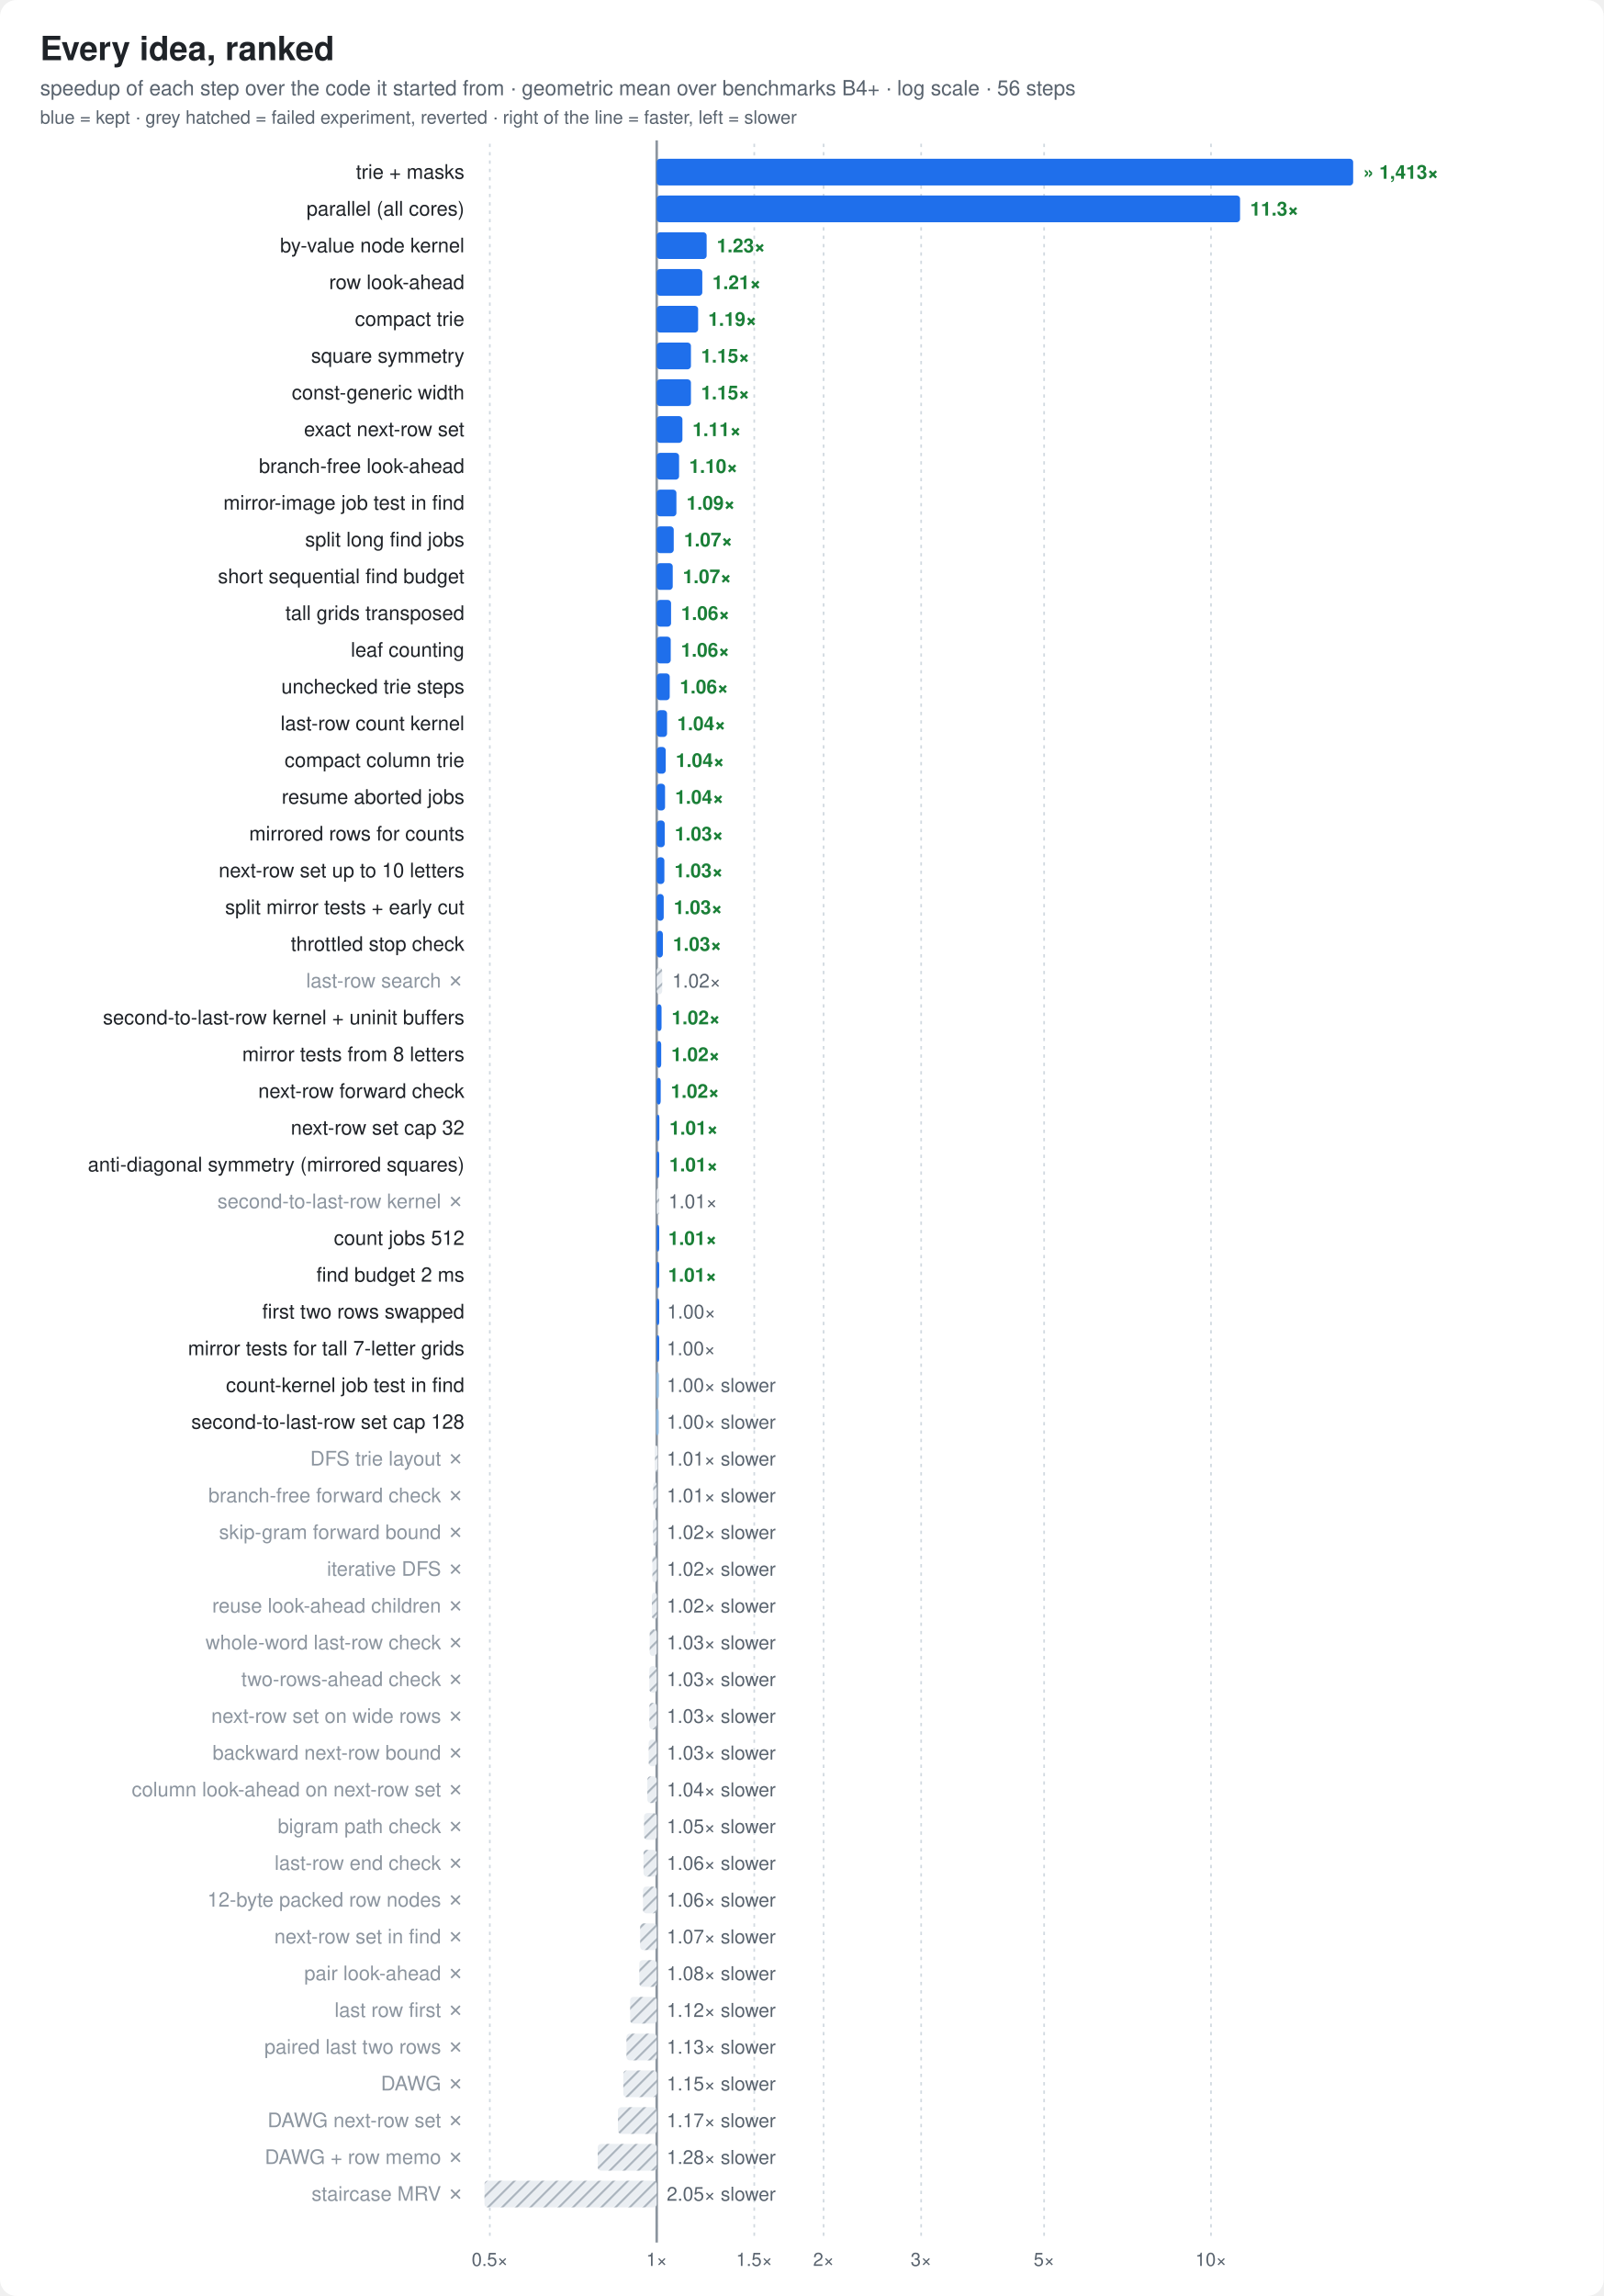
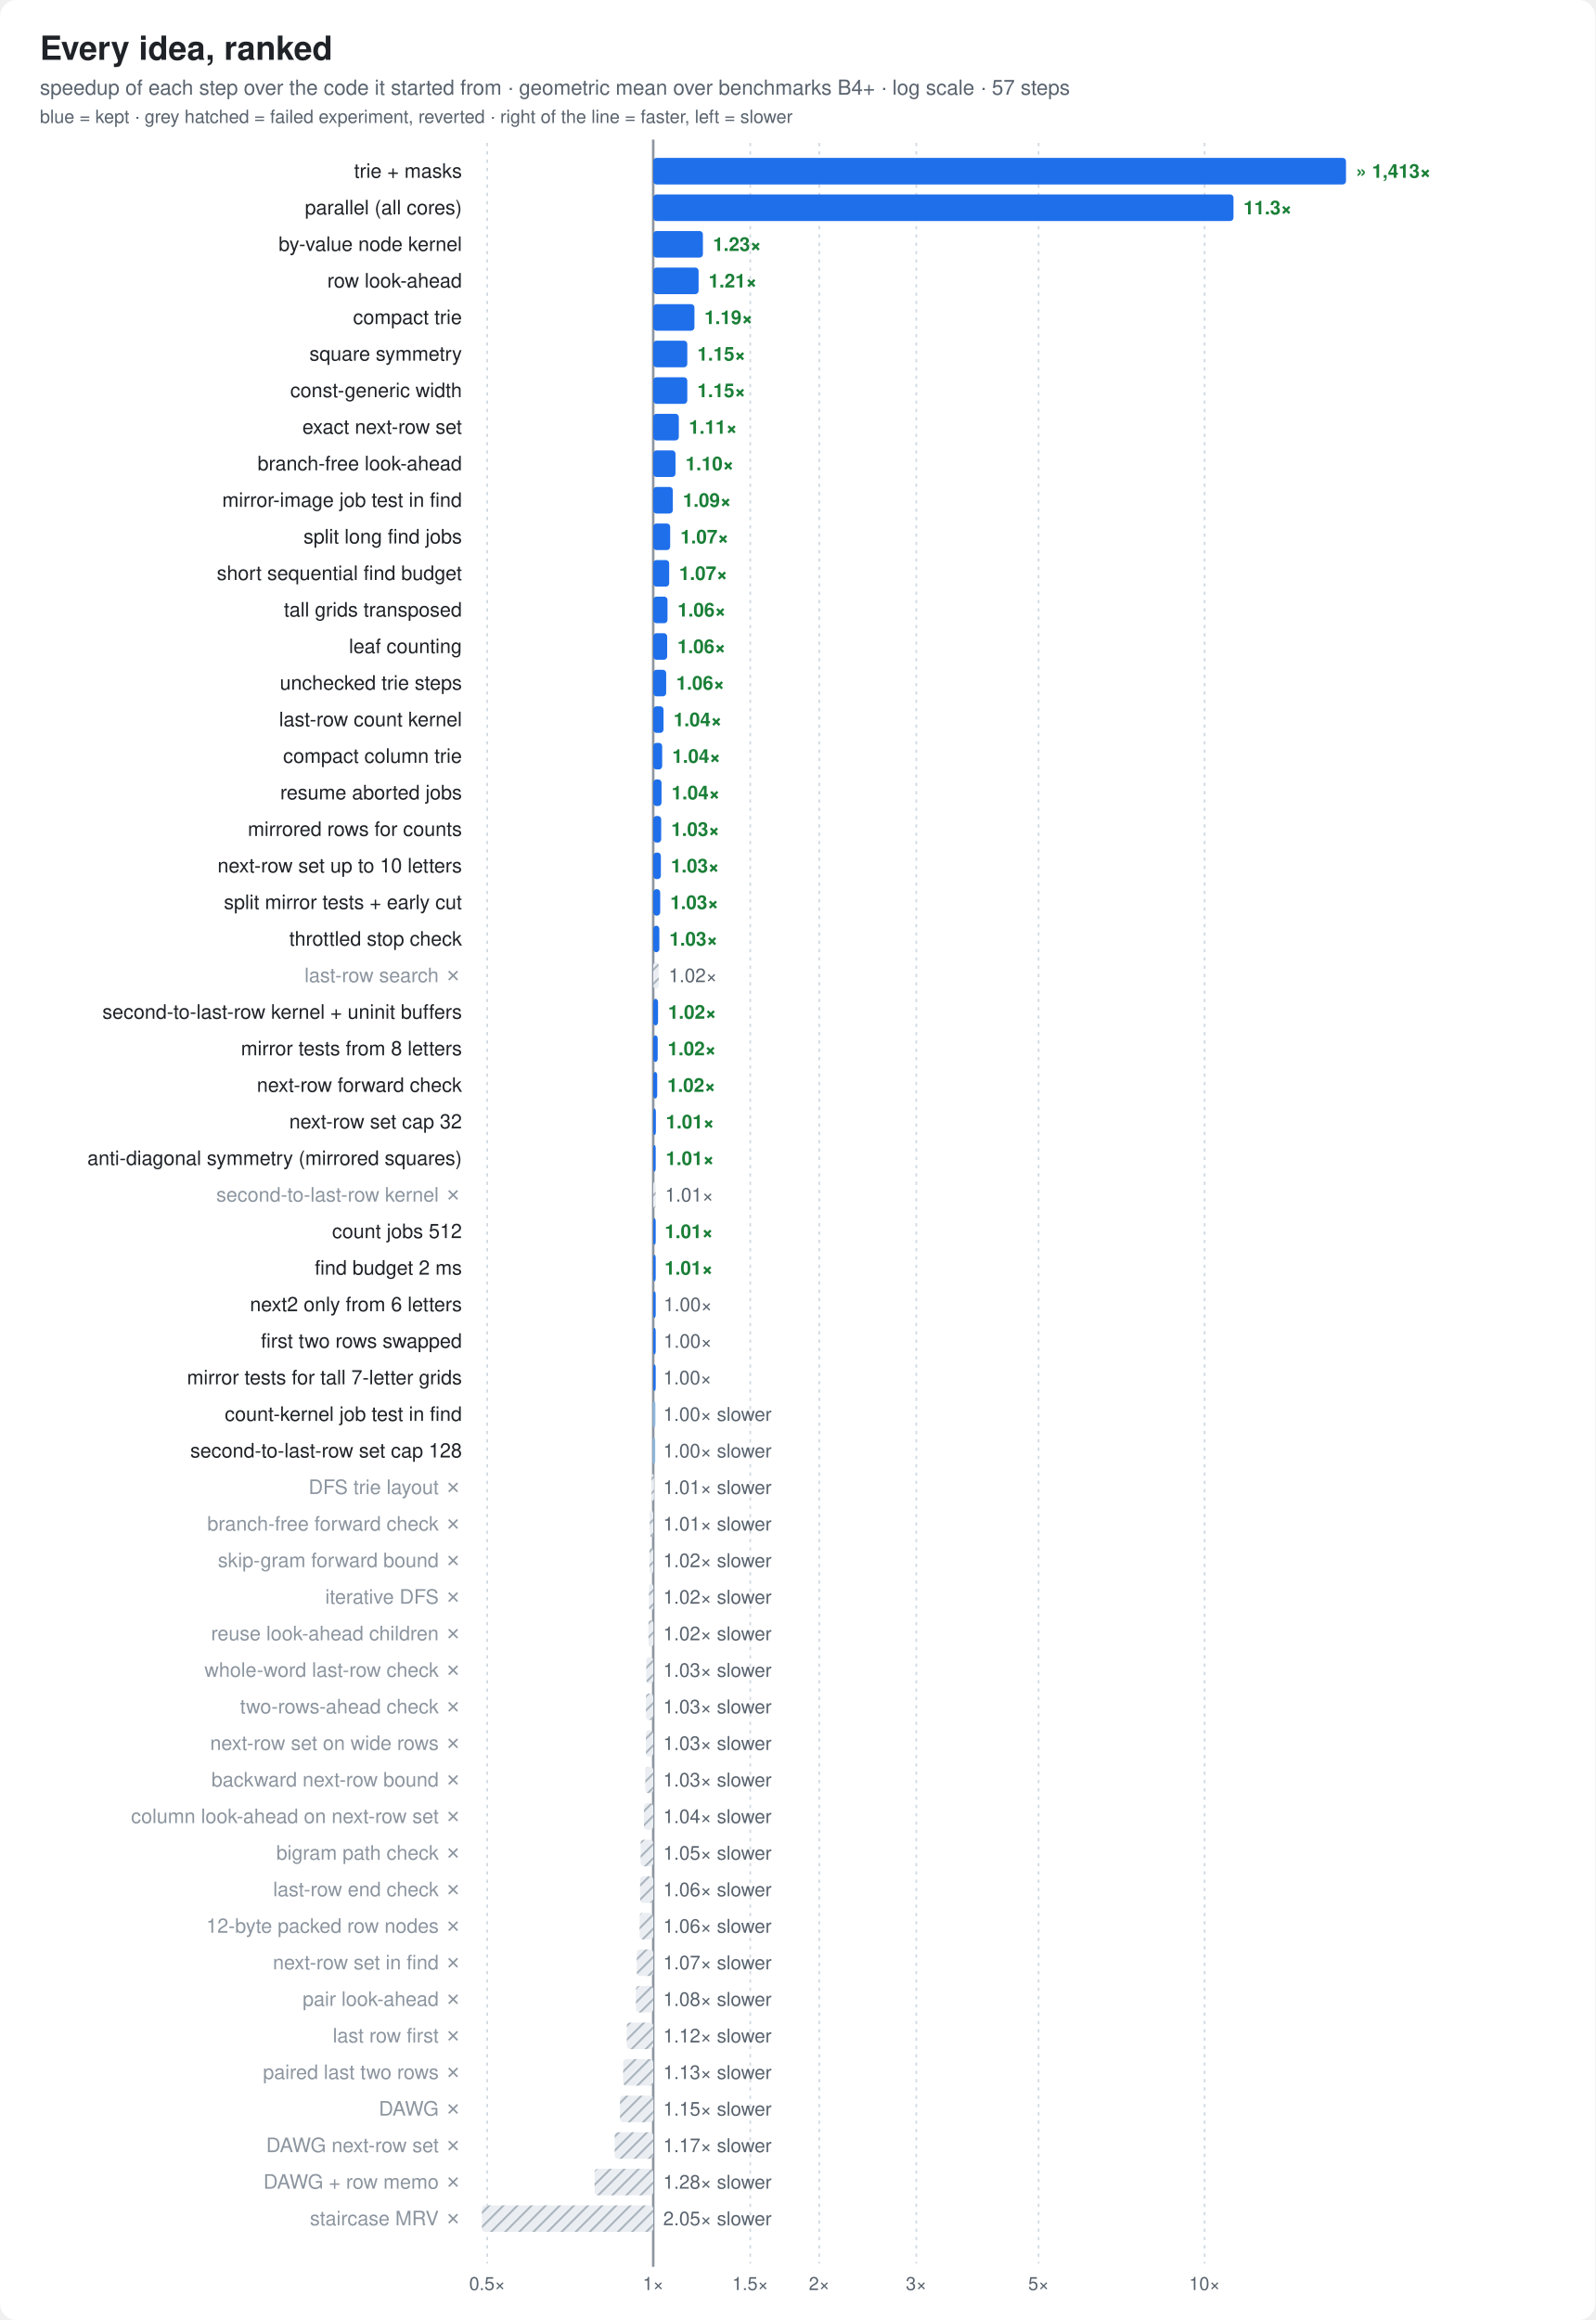
- <svg xmlns="http://www.w3.org/2000/svg" width="960" height="1374" viewBox="0 0 960 1374" font-family="ui-sans-serif,-apple-system,Segoe UI,Helvetica,Arial,sans-serif">
+ <svg xmlns="http://www.w3.org/2000/svg" width="960" height="1396" viewBox="0 0 960 1396" font-family="ui-sans-serif,-apple-system,Segoe UI,Helvetica,Arial,sans-serif">
  <style>
  .bg{fill:#ffffff} .t{fill:#1f2328} .m{fill:#59636e} .g{stroke:#d1d9e0}
  .bar{fill:#8fb8de} .best{fill:#1f6feb} .x{fill:#1a7f37;font-weight:600}
  .fail{fill:url(#hatch)} .hs{stroke:#afb8c1} .hb{fill:#eaeef2} .f{fill:#cf222e;font-weight:600}
  .ft{fill:#8c959f} .cur{fill:#1f6feb;font-weight:700}
  .ln{stroke:#1f6feb;fill:none} .lnf{fill:#1f6feb} .ctx{stroke:#afb8c1;fill:none} .ring{stroke:#ffffff}
  .fx{stroke:#8c959f;fill:none} .area{fill:#1f6feb;fill-opacity:.08} .tile{fill:#f6f8fa;stroke:#d1d9e0}
  .big{fill:#1f6feb;font-weight:800}
  .s2{stroke:#eb6834;fill:none} .s2f{fill:#eb6834} .s3{stroke:#1baf7a;fill:none} .s3f{fill:#1baf7a}
  @media (prefers-color-scheme: dark){
    .s2{stroke:#d95926} .s2f{fill:#d95926} .s3{stroke:#199e70} .s3f{fill:#199e70}
    .bg{fill:#0d1117} .t{fill:#e6edf3} .m{fill:#9198a1} .g{stroke:#30363d}
    .bar{fill:#2f5f8f} .best{fill:#4493f8} .x{fill:#3fb950}
    .hs{stroke:#484f58} .hb{fill:#21262d} .f{fill:#f85149} .ft{fill:#6e7681} .cur{fill:#4493f8}
    .ln{stroke:#4493f8} .lnf{fill:#4493f8} .ctx{stroke:#484f58} .ring{stroke:#0d1117}
    .fx{stroke:#6e7681} .area{fill:#4493f8;fill-opacity:.10} .tile{fill:#161b22;stroke:#30363d} .big{fill:#4493f8}
  }
</style>
  <defs>
    <pattern id="hatch" width="6" height="6" patternUnits="userSpaceOnUse" patternTransform="rotate(45)">
      <rect class="hb" width="6" height="6" />
      <line class="hs" x1="0" y1="0" x2="0" y2="6" stroke-width="2.5" />
    </pattern>
  </defs>
-   <rect class="bg" width="960" height="1374" rx="10" />
+   <rect class="bg" width="960" height="1396" rx="10" />
  <text class="t" x="24" y="36" font-size="20" font-weight="800">Every idea, ranked</text>
-   <text class="m" x="24" y="57" font-size="12.5">speedup of each step over the code it started from · geometric mean over benchmarks B4+ · log scale · 56 steps</text>
+   <text class="m" x="24" y="57" font-size="12.5">speedup of each step over the code it started from · geometric mean over benchmarks B4+ · log scale · 57 steps</text>
  <text class="m" x="24" y="74" font-size="11">blue = kept · grey hatched = failed experiment, reverted · right of the line = faster, left = slower</text>
-   <line class="g" x1="293.2" x2="293.2" y1="86" y2="1340" stroke-dasharray="2 3" />
-   <text class="m" x="293.2" y="1356" font-size="11" text-anchor="middle">0.5×</text>
-   <line class="g" x1="393.1" x2="393.1" y1="86" y2="1340" stroke-dasharray="2 3" />
-   <text class="m" x="393.1" y="1356" font-size="11" text-anchor="middle">1×</text>
-   <line class="g" x1="451.5" x2="451.5" y1="86" y2="1340" stroke-dasharray="2 3" />
-   <text class="m" x="451.5" y="1356" font-size="11" text-anchor="middle">1.5×</text>
-   <line class="g" x1="493.0" x2="493.0" y1="86" y2="1340" stroke-dasharray="2 3" />
-   <text class="m" x="493.0" y="1356" font-size="11" text-anchor="middle">2×</text>
-   <line class="g" x1="551.4" x2="551.4" y1="86" y2="1340" stroke-dasharray="2 3" />
-   <text class="m" x="551.4" y="1356" font-size="11" text-anchor="middle">3×</text>
-   <line class="g" x1="625.0" x2="625.0" y1="86" y2="1340" stroke-dasharray="2 3" />
-   <text class="m" x="625.0" y="1356" font-size="11" text-anchor="middle">5×</text>
-   <line class="g" x1="724.9" x2="724.9" y1="86" y2="1340" stroke-dasharray="2 3" />
-   <text class="m" x="724.9" y="1356" font-size="11" text-anchor="middle">10×</text>
-   <line class="fx" x1="393.1" x2="393.1" y1="84" y2="1342" stroke-width="1.5" />
+   <line class="g" x1="293.2" x2="293.2" y1="86" y2="1362" stroke-dasharray="2 3" />
+   <text class="m" x="293.2" y="1378" font-size="11" text-anchor="middle">0.5×</text>
+   <line class="g" x1="393.1" x2="393.1" y1="86" y2="1362" stroke-dasharray="2 3" />
+   <text class="m" x="393.1" y="1378" font-size="11" text-anchor="middle">1×</text>
+   <line class="g" x1="451.5" x2="451.5" y1="86" y2="1362" stroke-dasharray="2 3" />
+   <text class="m" x="451.5" y="1378" font-size="11" text-anchor="middle">1.5×</text>
+   <line class="g" x1="493.0" x2="493.0" y1="86" y2="1362" stroke-dasharray="2 3" />
+   <text class="m" x="493.0" y="1378" font-size="11" text-anchor="middle">2×</text>
+   <line class="g" x1="551.4" x2="551.4" y1="86" y2="1362" stroke-dasharray="2 3" />
+   <text class="m" x="551.4" y="1378" font-size="11" text-anchor="middle">3×</text>
+   <line class="g" x1="625.0" x2="625.0" y1="86" y2="1362" stroke-dasharray="2 3" />
+   <text class="m" x="625.0" y="1378" font-size="11" text-anchor="middle">5×</text>
+   <line class="g" x1="724.9" x2="724.9" y1="86" y2="1362" stroke-dasharray="2 3" />
+   <text class="m" x="724.9" y="1378" font-size="11" text-anchor="middle">10×</text>
+   <line class="fx" x1="393.1" x2="393.1" y1="84" y2="1364" stroke-width="1.5" />
  <rect class="best" x="393.1" y="95" width="416.9" height="16" rx="2" />
  <text class="t" x="278" y="107.0" font-size="12" text-anchor="end">trie + masks</text>
  <text class="x" x="816.0" y="107.0" font-size="11.5" text-anchor="start">» 1,413×</text>
  <rect class="best" x="393.1" y="117" width="349.2" height="16" rx="2" />
  <text class="t" x="278" y="129.0" font-size="12" text-anchor="end">parallel (all cores)</text>
  <text class="x" x="748.3" y="129.0" font-size="11.5" text-anchor="start">11.3×</text>
  <rect class="best" x="393.1" y="139" width="29.9" height="16" rx="2" />
  <text class="t" x="278" y="151.0" font-size="12" text-anchor="end">by-value node kernel</text>
  <text class="x" x="429.0" y="151.0" font-size="11.5" text-anchor="start">1.23×</text>
  <rect class="best" x="393.1" y="161" width="27.3" height="16" rx="2" />
  <text class="t" x="278" y="173.0" font-size="12" text-anchor="end">row look-ahead</text>
  <text class="x" x="426.4" y="173.0" font-size="11.5" text-anchor="start">1.21×</text>
  <rect class="best" x="393.1" y="183" width="24.8" height="16" rx="2" />
  <text class="t" x="278" y="195.0" font-size="12" text-anchor="end">compact trie</text>
  <text class="x" x="423.9" y="195.0" font-size="11.5" text-anchor="start">1.19×</text>
  <rect class="best" x="393.1" y="205" width="20.5" height="16" rx="2" />
  <text class="t" x="278" y="217.0" font-size="12" text-anchor="end">square symmetry</text>
  <text class="x" x="419.6" y="217.0" font-size="11.5" text-anchor="start">1.15×</text>
  <rect class="best" x="393.1" y="227" width="20.5" height="16" rx="2" />
  <text class="t" x="278" y="239.0" font-size="12" text-anchor="end">const-generic width</text>
  <text class="x" x="419.6" y="239.0" font-size="11.5" text-anchor="start">1.15×</text>
  <rect class="best" x="393.1" y="249" width="15.4" height="16" rx="2" />
  <text class="t" x="278" y="261.0" font-size="12" text-anchor="end">exact next-row set</text>
  <text class="x" x="414.5" y="261.0" font-size="11.5" text-anchor="start">1.11×</text>
  <rect class="best" x="393.1" y="271" width="13.4" height="16" rx="2" />
  <text class="t" x="278" y="283.0" font-size="12" text-anchor="end">branch-free look-ahead</text>
  <text class="x" x="412.5" y="283.0" font-size="11.5" text-anchor="start">1.10×</text>
  <rect class="best" x="393.1" y="293" width="11.8" height="16" rx="2" />
  <text class="t" x="278" y="305.0" font-size="12" text-anchor="end">mirror-image job test in find</text>
  <text class="x" x="410.9" y="305.0" font-size="11.5" text-anchor="start">1.09×</text>
  <rect class="best" x="393.1" y="315" width="10.2" height="16" rx="2" />
  <text class="t" x="278" y="327.0" font-size="12" text-anchor="end">split long find jobs</text>
  <text class="x" x="409.4" y="327.0" font-size="11.5" text-anchor="start">1.07×</text>
  <rect class="best" x="393.1" y="337" width="9.6" height="16" rx="2" />
  <text class="t" x="278" y="349.0" font-size="12" text-anchor="end">short sequential find budget</text>
  <text class="x" x="408.7" y="349.0" font-size="11.5" text-anchor="start">1.07×</text>
  <rect class="best" x="393.1" y="359" width="8.6" height="16" rx="2" />
  <text class="t" x="278" y="371.0" font-size="12" text-anchor="end">tall grids transposed</text>
  <text class="x" x="407.7" y="371.0" font-size="11.5" text-anchor="start">1.06×</text>
  <rect class="best" x="393.1" y="381" width="8.4" height="16" rx="2" />
  <text class="t" x="278" y="393.0" font-size="12" text-anchor="end">leaf counting</text>
  <text class="x" x="407.6" y="393.0" font-size="11.5" text-anchor="start">1.06×</text>
  <rect class="best" x="393.1" y="403" width="7.8" height="16" rx="2" />
  <text class="t" x="278" y="415.0" font-size="12" text-anchor="end">unchecked trie steps</text>
  <text class="x" x="406.9" y="415.0" font-size="11.5" text-anchor="start">1.06×</text>
  <rect class="best" x="393.1" y="425" width="6.2" height="16" rx="2" />
  <text class="t" x="278" y="437.0" font-size="12" text-anchor="end">last-row count kernel</text>
  <text class="x" x="405.3" y="437.0" font-size="11.5" text-anchor="start">1.04×</text>
  <rect class="best" x="393.1" y="447" width="5.4" height="16" rx="2" />
  <text class="t" x="278" y="459.0" font-size="12" text-anchor="end">compact column trie</text>
  <text class="x" x="404.5" y="459.0" font-size="11.5" text-anchor="start">1.04×</text>
  <rect class="best" x="393.1" y="469" width="5.0" height="16" rx="2" />
  <text class="t" x="278" y="481.0" font-size="12" text-anchor="end">resume aborted jobs</text>
  <text class="x" x="404.1" y="481.0" font-size="11.5" text-anchor="start">1.04×</text>
  <rect class="best" x="393.1" y="491" width="4.8" height="16" rx="2" />
  <text class="t" x="278" y="503.0" font-size="12" text-anchor="end">mirrored rows for counts</text>
  <text class="x" x="403.9" y="503.0" font-size="11.5" text-anchor="start">1.03×</text>
  <rect class="best" x="393.1" y="513" width="4.6" height="16" rx="2" />
  <text class="t" x="278" y="525.0" font-size="12" text-anchor="end">next-row set up to 10 letters</text>
  <text class="x" x="403.7" y="525.0" font-size="11.5" text-anchor="start">1.03×</text>
  <rect class="best" x="393.1" y="535" width="4.2" height="16" rx="2" />
  <text class="t" x="278" y="547.0" font-size="12" text-anchor="end">split mirror tests + early cut</text>
  <text class="x" x="403.3" y="547.0" font-size="11.5" text-anchor="start">1.03×</text>
  <rect class="best" x="393.1" y="557" width="3.7" height="16" rx="2" />
  <text class="t" x="278" y="569.0" font-size="12" text-anchor="end">throttled stop check</text>
  <text class="x" x="402.8" y="569.0" font-size="11.5" text-anchor="start">1.03×</text>
  <rect class="fail" x="393.1" y="579" width="3.3" height="16" rx="2" />
  <text class="ft" x="278" y="591.0" font-size="12" text-anchor="end">last-row search ✗</text>
  <text class="m" x="402.4" y="591.0" font-size="11.5" text-anchor="start">1.02×</text>
  <rect class="best" x="393.1" y="601" width="2.9" height="16" rx="2" />
  <text class="t" x="278" y="613.0" font-size="12" text-anchor="end">second-to-last-row kernel + uninit buffers</text>
  <text class="x" x="402.0" y="613.0" font-size="11.5" text-anchor="start">1.02×</text>
  <rect class="best" x="393.1" y="623" width="2.7" height="16" rx="2" />
  <text class="t" x="278" y="635.0" font-size="12" text-anchor="end">mirror tests from 8 letters</text>
  <text class="x" x="401.8" y="635.0" font-size="11.5" text-anchor="start">1.02×</text>
  <rect class="best" x="393.1" y="645" width="2.4" height="16" rx="2" />
  <text class="t" x="278" y="657.0" font-size="12" text-anchor="end">next-row forward check</text>
  <text class="x" x="401.5" y="657.0" font-size="11.5" text-anchor="start">1.02×</text>
  <rect class="best" x="393.1" y="667" width="1.6" height="16" rx="2" />
  <text class="t" x="278" y="679.0" font-size="12" text-anchor="end">next-row set cap 32</text>
  <text class="x" x="400.7" y="679.0" font-size="11.5" text-anchor="start">1.01×</text>
  <rect class="best" x="393.1" y="689" width="1.5" height="16" rx="2" />
  <text class="t" x="278" y="701.0" font-size="12" text-anchor="end">anti-diagonal symmetry (mirrored squares)</text>
  <text class="x" x="400.6" y="701.0" font-size="11.5" text-anchor="start">1.01×</text>
  <rect class="fail" x="393.1" y="711" width="1.5" height="16" rx="2" />
  <text class="ft" x="278" y="723.0" font-size="12" text-anchor="end">second-to-last-row kernel ✗</text>
  <text class="m" x="400.2" y="723.0" font-size="11.5" text-anchor="start">1.01×</text>
  <rect class="best" x="393.1" y="733" width="1.5" height="16" rx="2" />
  <text class="t" x="278" y="745.0" font-size="12" text-anchor="end">count jobs 512</text>
  <text class="x" x="400.0" y="745.0" font-size="11.5" text-anchor="start">1.01×</text>
  <rect class="best" x="393.1" y="755" width="1.5" height="16" rx="2" />
  <text class="t" x="278" y="767.0" font-size="12" text-anchor="end">find budget 2 ms</text>
  <text class="x" x="399.9" y="767.0" font-size="11.5" text-anchor="start">1.01×</text>
  <rect class="best" x="393.1" y="777" width="1.5" height="16" rx="2" />
-   <text class="t" x="278" y="789.0" font-size="12" text-anchor="end">first two rows swapped</text>
-   <text class="m" x="399.3" y="789.0" font-size="11.5" text-anchor="start">1.00×</text>
+   <text class="t" x="278" y="789.0" font-size="12" text-anchor="end">next2 only from 6 letters</text>
+   <text class="m" x="399.4" y="789.0" font-size="11.5" text-anchor="start">1.00×</text>
  <rect class="best" x="393.1" y="799" width="1.5" height="16" rx="2" />
-   <text class="t" x="278" y="811.0" font-size="12" text-anchor="end">mirror tests for tall 7-letter grids</text>
-   <text class="m" x="399.1" y="811.0" font-size="11.5" text-anchor="start">1.00×</text>
-   <rect class="bar" x="392.9" y="821" width="1.5" height="16" rx="2" />
-   <text class="t" x="278" y="833.0" font-size="12" text-anchor="end">count-kernel job test in find</text>
-   <text class="m" x="399.1" y="833.0" font-size="11.5" text-anchor="start">1.00× slower</text>
-   <rect class="bar" x="392.8" y="843" width="1.5" height="16" rx="2" />
-   <text class="t" x="278" y="855.0" font-size="12" text-anchor="end">second-to-last-row set cap 128</text>
+   <text class="t" x="278" y="811.0" font-size="12" text-anchor="end">first two rows swapped</text>
+   <text class="m" x="399.3" y="811.0" font-size="11.5" text-anchor="start">1.00×</text>
+   <rect class="best" x="393.1" y="821" width="1.5" height="16" rx="2" />
+   <text class="t" x="278" y="833.0" font-size="12" text-anchor="end">mirror tests for tall 7-letter grids</text>
+   <text class="m" x="399.1" y="833.0" font-size="11.5" text-anchor="start">1.00×</text>
+   <rect class="bar" x="392.9" y="843" width="1.5" height="16" rx="2" />
+   <text class="t" x="278" y="855.0" font-size="12" text-anchor="end">count-kernel job test in find</text>
  <text class="m" x="399.1" y="855.0" font-size="11.5" text-anchor="start">1.00× slower</text>
-   <rect class="fail" x="392.1" y="865" width="1.5" height="16" rx="2" />
-   <text class="ft" x="278" y="877.0" font-size="12" text-anchor="end">DFS trie layout ✗</text>
-   <text class="m" x="399.1" y="877.0" font-size="11.5" text-anchor="start">1.01× slower</text>
-   <rect class="fail" x="391.0" y="887" width="2.1" height="16" rx="2" />
-   <text class="ft" x="278" y="899.0" font-size="12" text-anchor="end">branch-free forward check ✗</text>
+   <rect class="bar" x="392.8" y="865" width="1.5" height="16" rx="2" />
+   <text class="t" x="278" y="877.0" font-size="12" text-anchor="end">second-to-last-row set cap 128</text>
+   <text class="m" x="399.1" y="877.0" font-size="11.5" text-anchor="start">1.00× slower</text>
+   <rect class="fail" x="392.1" y="887" width="1.5" height="16" rx="2" />
+   <text class="ft" x="278" y="899.0" font-size="12" text-anchor="end">DFS trie layout ✗</text>
  <text class="m" x="399.1" y="899.0" font-size="11.5" text-anchor="start">1.01× slower</text>
-   <rect class="fail" x="390.8" y="909" width="2.3" height="16" rx="2" />
-   <text class="ft" x="278" y="921.0" font-size="12" text-anchor="end">skip-gram forward bound ✗</text>
-   <text class="m" x="399.1" y="921.0" font-size="11.5" text-anchor="start">1.02× slower</text>
-   <rect class="fail" x="390.5" y="931" width="2.7" height="16" rx="2" />
-   <text class="ft" x="278" y="943.0" font-size="12" text-anchor="end">iterative DFS ✗</text>
+   <rect class="fail" x="391.0" y="909" width="2.1" height="16" rx="2" />
+   <text class="ft" x="278" y="921.0" font-size="12" text-anchor="end">branch-free forward check ✗</text>
+   <text class="m" x="399.1" y="921.0" font-size="11.5" text-anchor="start">1.01× slower</text>
+   <rect class="fail" x="390.8" y="931" width="2.3" height="16" rx="2" />
+   <text class="ft" x="278" y="943.0" font-size="12" text-anchor="end">skip-gram forward bound ✗</text>
  <text class="m" x="399.1" y="943.0" font-size="11.5" text-anchor="start">1.02× slower</text>
-   <rect class="fail" x="390.2" y="953" width="3.0" height="16" rx="2" />
-   <text class="ft" x="278" y="965.0" font-size="12" text-anchor="end">reuse look-ahead children ✗</text>
+   <rect class="fail" x="390.5" y="953" width="2.7" height="16" rx="2" />
+   <text class="ft" x="278" y="965.0" font-size="12" text-anchor="end">iterative DFS ✗</text>
  <text class="m" x="399.1" y="965.0" font-size="11.5" text-anchor="start">1.02× slower</text>
-   <rect class="fail" x="388.9" y="975" width="4.2" height="16" rx="2" />
-   <text class="ft" x="278" y="987.0" font-size="12" text-anchor="end">whole-word last-row check ✗</text>
-   <text class="m" x="399.1" y="987.0" font-size="11.5" text-anchor="start">1.03× slower</text>
-   <rect class="fail" x="388.7" y="997" width="4.4" height="16" rx="2" />
-   <text class="ft" x="278" y="1009.0" font-size="12" text-anchor="end">two-rows-ahead check ✗</text>
+   <rect class="fail" x="390.2" y="975" width="3.0" height="16" rx="2" />
+   <text class="ft" x="278" y="987.0" font-size="12" text-anchor="end">reuse look-ahead children ✗</text>
+   <text class="m" x="399.1" y="987.0" font-size="11.5" text-anchor="start">1.02× slower</text>
+   <rect class="fail" x="388.9" y="997" width="4.2" height="16" rx="2" />
+   <text class="ft" x="278" y="1009.0" font-size="12" text-anchor="end">whole-word last-row check ✗</text>
  <text class="m" x="399.1" y="1009.0" font-size="11.5" text-anchor="start">1.03× slower</text>
  <rect class="fail" x="388.7" y="1019" width="4.4" height="16" rx="2" />
-   <text class="ft" x="278" y="1031.0" font-size="12" text-anchor="end">next-row set on wide rows ✗</text>
+   <text class="ft" x="278" y="1031.0" font-size="12" text-anchor="end">two-rows-ahead check ✗</text>
  <text class="m" x="399.1" y="1031.0" font-size="11.5" text-anchor="start">1.03× slower</text>
-   <rect class="fail" x="388.3" y="1041" width="4.8" height="16" rx="2" />
-   <text class="ft" x="278" y="1053.0" font-size="12" text-anchor="end">backward next-row bound ✗</text>
+   <rect class="fail" x="388.7" y="1041" width="4.4" height="16" rx="2" />
+   <text class="ft" x="278" y="1053.0" font-size="12" text-anchor="end">next-row set on wide rows ✗</text>
  <text class="m" x="399.1" y="1053.0" font-size="11.5" text-anchor="start">1.03× slower</text>
-   <rect class="fail" x="387.5" y="1063" width="5.6" height="16" rx="2" />
-   <text class="ft" x="278" y="1075.0" font-size="12" text-anchor="end">column look-ahead on next-row set ✗</text>
-   <text class="m" x="399.1" y="1075.0" font-size="11.5" text-anchor="start">1.04× slower</text>
-   <rect class="fail" x="385.5" y="1085" width="7.6" height="16" rx="2" />
-   <text class="ft" x="278" y="1097.0" font-size="12" text-anchor="end">bigram path check ✗</text>
-   <text class="m" x="399.1" y="1097.0" font-size="11.5" text-anchor="start">1.05× slower</text>
-   <rect class="fail" x="385.2" y="1107" width="7.9" height="16" rx="2" />
-   <text class="ft" x="278" y="1119.0" font-size="12" text-anchor="end">last-row end check ✗</text>
-   <text class="m" x="399.1" y="1119.0" font-size="11.5" text-anchor="start">1.06× slower</text>
-   <rect class="fail" x="384.9" y="1129" width="8.2" height="16" rx="2" />
-   <text class="ft" x="278" y="1141.0" font-size="12" text-anchor="end">12-byte packed row nodes ✗</text>
+   <rect class="fail" x="388.3" y="1063" width="4.8" height="16" rx="2" />
+   <text class="ft" x="278" y="1075.0" font-size="12" text-anchor="end">backward next-row bound ✗</text>
+   <text class="m" x="399.1" y="1075.0" font-size="11.5" text-anchor="start">1.03× slower</text>
+   <rect class="fail" x="387.5" y="1085" width="5.6" height="16" rx="2" />
+   <text class="ft" x="278" y="1097.0" font-size="12" text-anchor="end">column look-ahead on next-row set ✗</text>
+   <text class="m" x="399.1" y="1097.0" font-size="11.5" text-anchor="start">1.04× slower</text>
+   <rect class="fail" x="385.5" y="1107" width="7.6" height="16" rx="2" />
+   <text class="ft" x="278" y="1119.0" font-size="12" text-anchor="end">bigram path check ✗</text>
+   <text class="m" x="399.1" y="1119.0" font-size="11.5" text-anchor="start">1.05× slower</text>
+   <rect class="fail" x="385.2" y="1129" width="7.9" height="16" rx="2" />
+   <text class="ft" x="278" y="1141.0" font-size="12" text-anchor="end">last-row end check ✗</text>
  <text class="m" x="399.1" y="1141.0" font-size="11.5" text-anchor="start">1.06× slower</text>
-   <rect class="fail" x="383.2" y="1151" width="9.9" height="16" rx="2" />
-   <text class="ft" x="278" y="1163.0" font-size="12" text-anchor="end">next-row set in find ✗</text>
-   <text class="m" x="399.1" y="1163.0" font-size="11.5" text-anchor="start">1.07× slower</text>
-   <rect class="fail" x="382.7" y="1173" width="10.4" height="16" rx="2" />
-   <text class="ft" x="278" y="1185.0" font-size="12" text-anchor="end">pair look-ahead ✗</text>
-   <text class="m" x="399.1" y="1185.0" font-size="11.5" text-anchor="start">1.08× slower</text>
-   <rect class="fail" x="377.2" y="1195" width="15.9" height="16" rx="2" />
-   <text class="ft" x="278" y="1207.0" font-size="12" text-anchor="end">last row first ✗</text>
-   <text class="m" x="399.1" y="1207.0" font-size="11.5" text-anchor="start">1.12× slower</text>
-   <rect class="fail" x="375.0" y="1217" width="18.1" height="16" rx="2" />
-   <text class="ft" x="278" y="1229.0" font-size="12" text-anchor="end">paired last two rows ✗</text>
-   <text class="m" x="399.1" y="1229.0" font-size="11.5" text-anchor="start">1.13× slower</text>
-   <rect class="fail" x="373.1" y="1239" width="20.1" height="16" rx="2" />
-   <text class="ft" x="278" y="1251.0" font-size="12" text-anchor="end">DAWG ✗</text>
-   <text class="m" x="399.1" y="1251.0" font-size="11.5" text-anchor="start">1.15× slower</text>
-   <rect class="fail" x="369.9" y="1261" width="23.2" height="16" rx="2" />
-   <text class="ft" x="278" y="1273.0" font-size="12" text-anchor="end">DAWG next-row set ✗</text>
-   <text class="m" x="399.1" y="1273.0" font-size="11.5" text-anchor="start">1.17× slower</text>
-   <rect class="fail" x="357.8" y="1283" width="35.3" height="16" rx="2" />
-   <text class="ft" x="278" y="1295.0" font-size="12" text-anchor="end">DAWG + row memo ✗</text>
-   <text class="m" x="399.1" y="1295.0" font-size="11.5" text-anchor="start">1.28× slower</text>
-   <rect class="fail" x="290.0" y="1305" width="103.1" height="16" rx="2" />
-   <text class="ft" x="278" y="1317.0" font-size="12" text-anchor="end">staircase MRV ✗</text>
-   <text class="m" x="399.1" y="1317.0" font-size="11.5" text-anchor="start">2.05× slower</text>
+   <rect class="fail" x="384.9" y="1151" width="8.2" height="16" rx="2" />
+   <text class="ft" x="278" y="1163.0" font-size="12" text-anchor="end">12-byte packed row nodes ✗</text>
+   <text class="m" x="399.1" y="1163.0" font-size="11.5" text-anchor="start">1.06× slower</text>
+   <rect class="fail" x="383.2" y="1173" width="9.9" height="16" rx="2" />
+   <text class="ft" x="278" y="1185.0" font-size="12" text-anchor="end">next-row set in find ✗</text>
+   <text class="m" x="399.1" y="1185.0" font-size="11.5" text-anchor="start">1.07× slower</text>
+   <rect class="fail" x="382.7" y="1195" width="10.4" height="16" rx="2" />
+   <text class="ft" x="278" y="1207.0" font-size="12" text-anchor="end">pair look-ahead ✗</text>
+   <text class="m" x="399.1" y="1207.0" font-size="11.5" text-anchor="start">1.08× slower</text>
+   <rect class="fail" x="377.2" y="1217" width="15.9" height="16" rx="2" />
+   <text class="ft" x="278" y="1229.0" font-size="12" text-anchor="end">last row first ✗</text>
+   <text class="m" x="399.1" y="1229.0" font-size="11.5" text-anchor="start">1.12× slower</text>
+   <rect class="fail" x="375.0" y="1239" width="18.1" height="16" rx="2" />
+   <text class="ft" x="278" y="1251.0" font-size="12" text-anchor="end">paired last two rows ✗</text>
+   <text class="m" x="399.1" y="1251.0" font-size="11.5" text-anchor="start">1.13× slower</text>
+   <rect class="fail" x="373.1" y="1261" width="20.1" height="16" rx="2" />
+   <text class="ft" x="278" y="1273.0" font-size="12" text-anchor="end">DAWG ✗</text>
+   <text class="m" x="399.1" y="1273.0" font-size="11.5" text-anchor="start">1.15× slower</text>
+   <rect class="fail" x="369.9" y="1283" width="23.2" height="16" rx="2" />
+   <text class="ft" x="278" y="1295.0" font-size="12" text-anchor="end">DAWG next-row set ✗</text>
+   <text class="m" x="399.1" y="1295.0" font-size="11.5" text-anchor="start">1.17× slower</text>
+   <rect class="fail" x="357.8" y="1305" width="35.3" height="16" rx="2" />
+   <text class="ft" x="278" y="1317.0" font-size="12" text-anchor="end">DAWG + row memo ✗</text>
+   <text class="m" x="399.1" y="1317.0" font-size="11.5" text-anchor="start">1.28× slower</text>
+   <rect class="fail" x="290.0" y="1327" width="103.1" height="16" rx="2" />
+   <text class="ft" x="278" y="1339.0" font-size="12" text-anchor="end">staircase MRV ✗</text>
+   <text class="m" x="399.1" y="1339.0" font-size="11.5" text-anchor="start">2.05× slower</text>
</svg>
